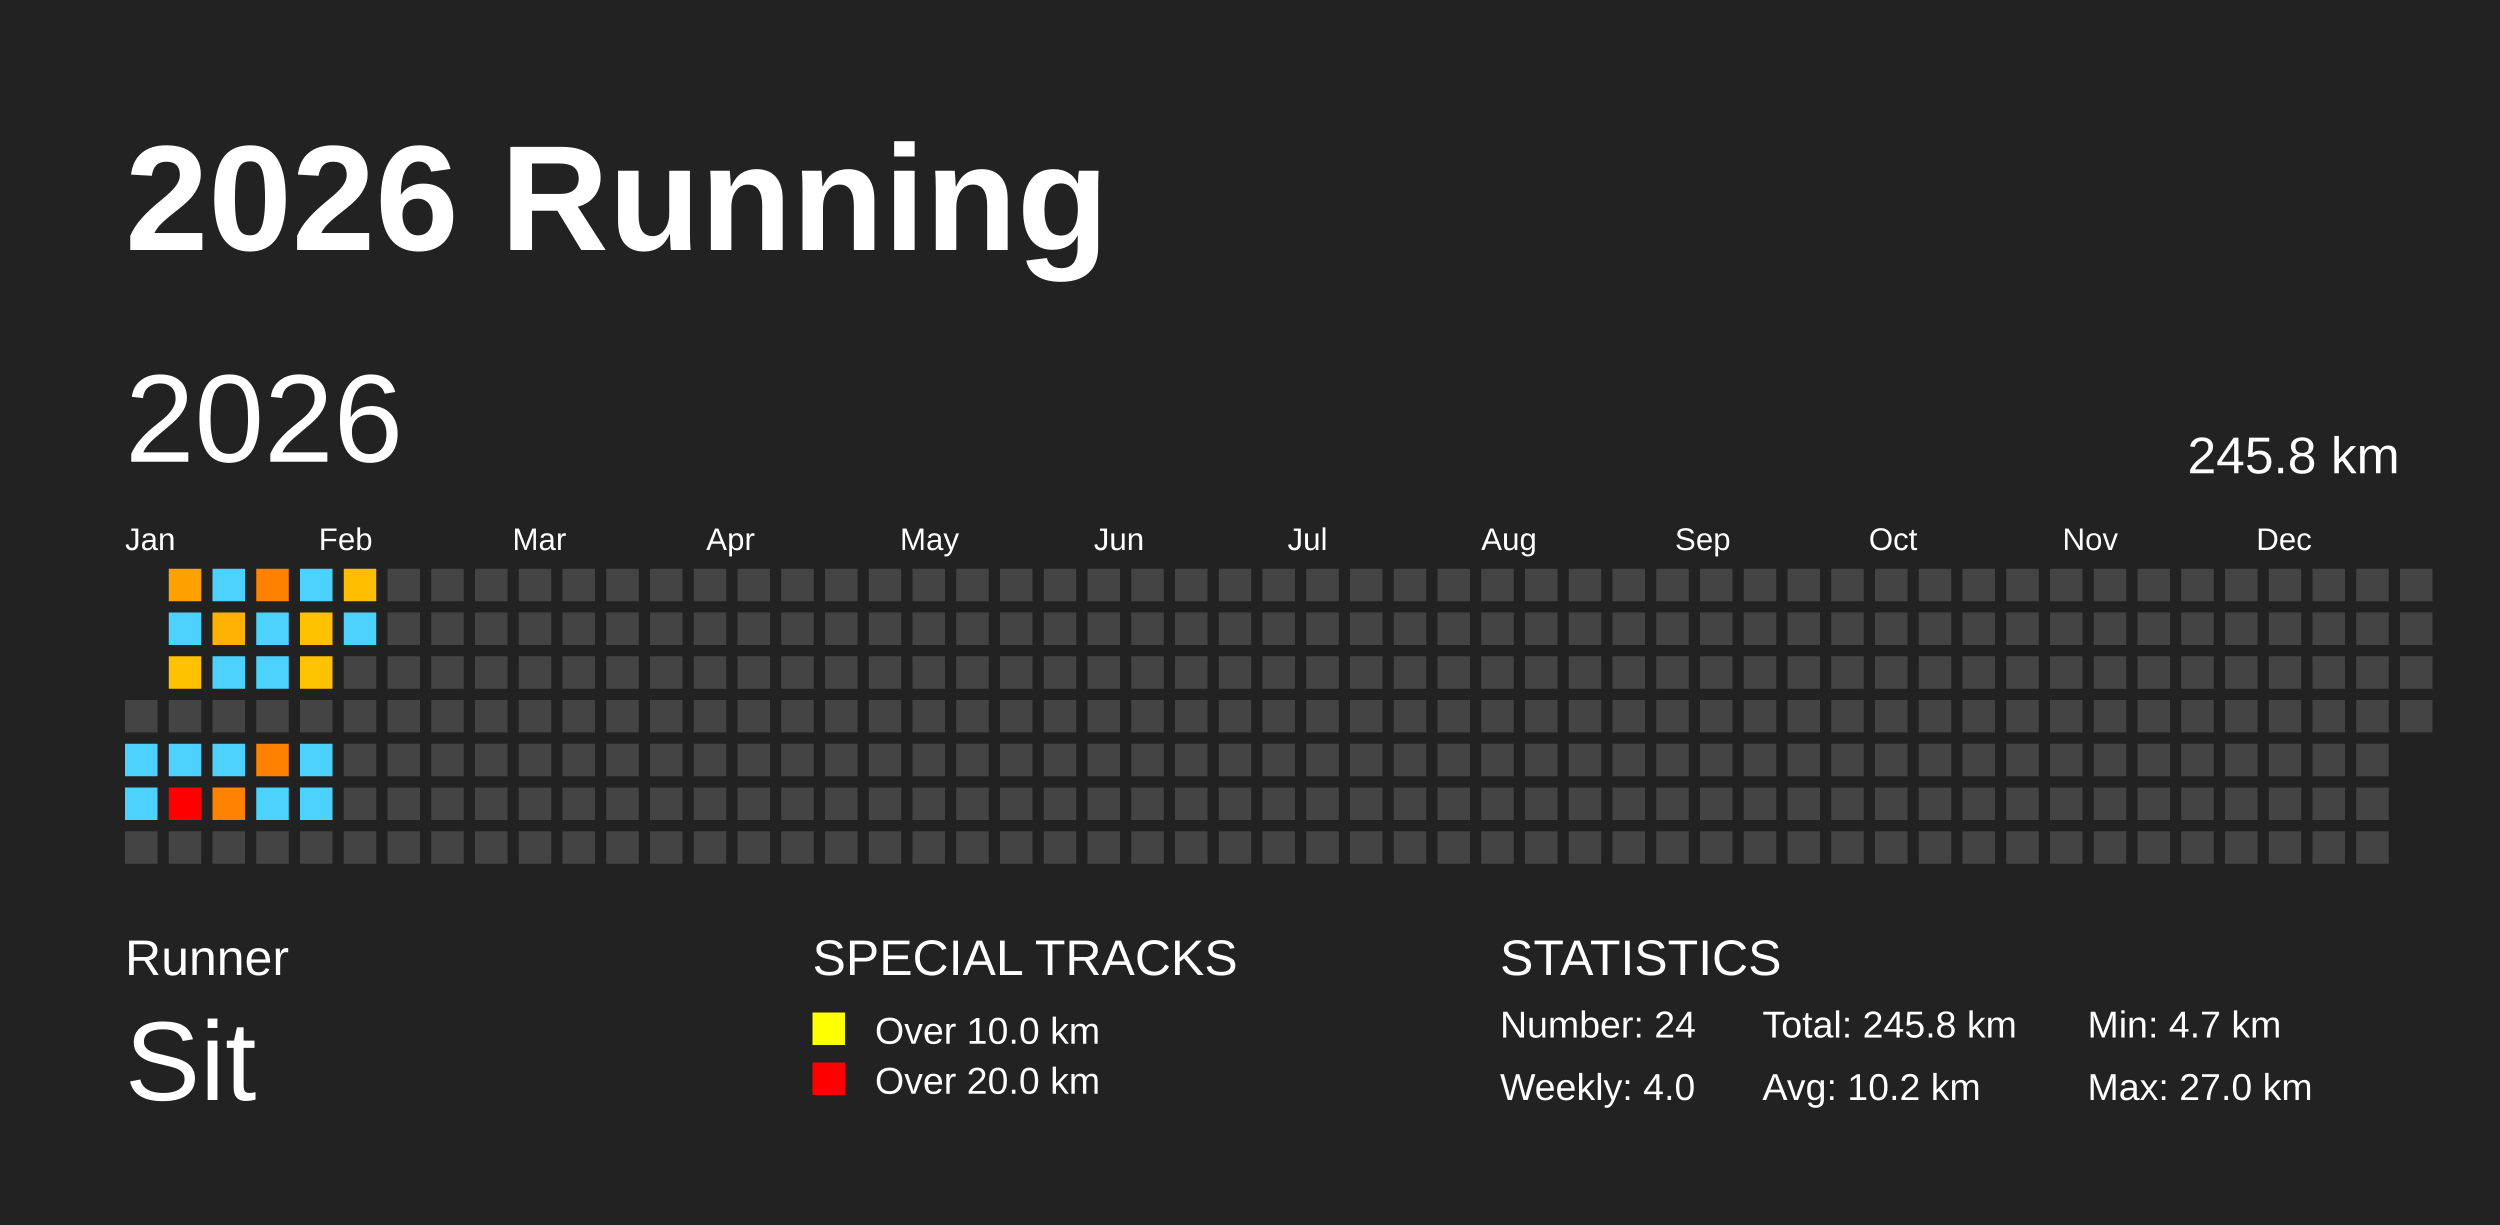
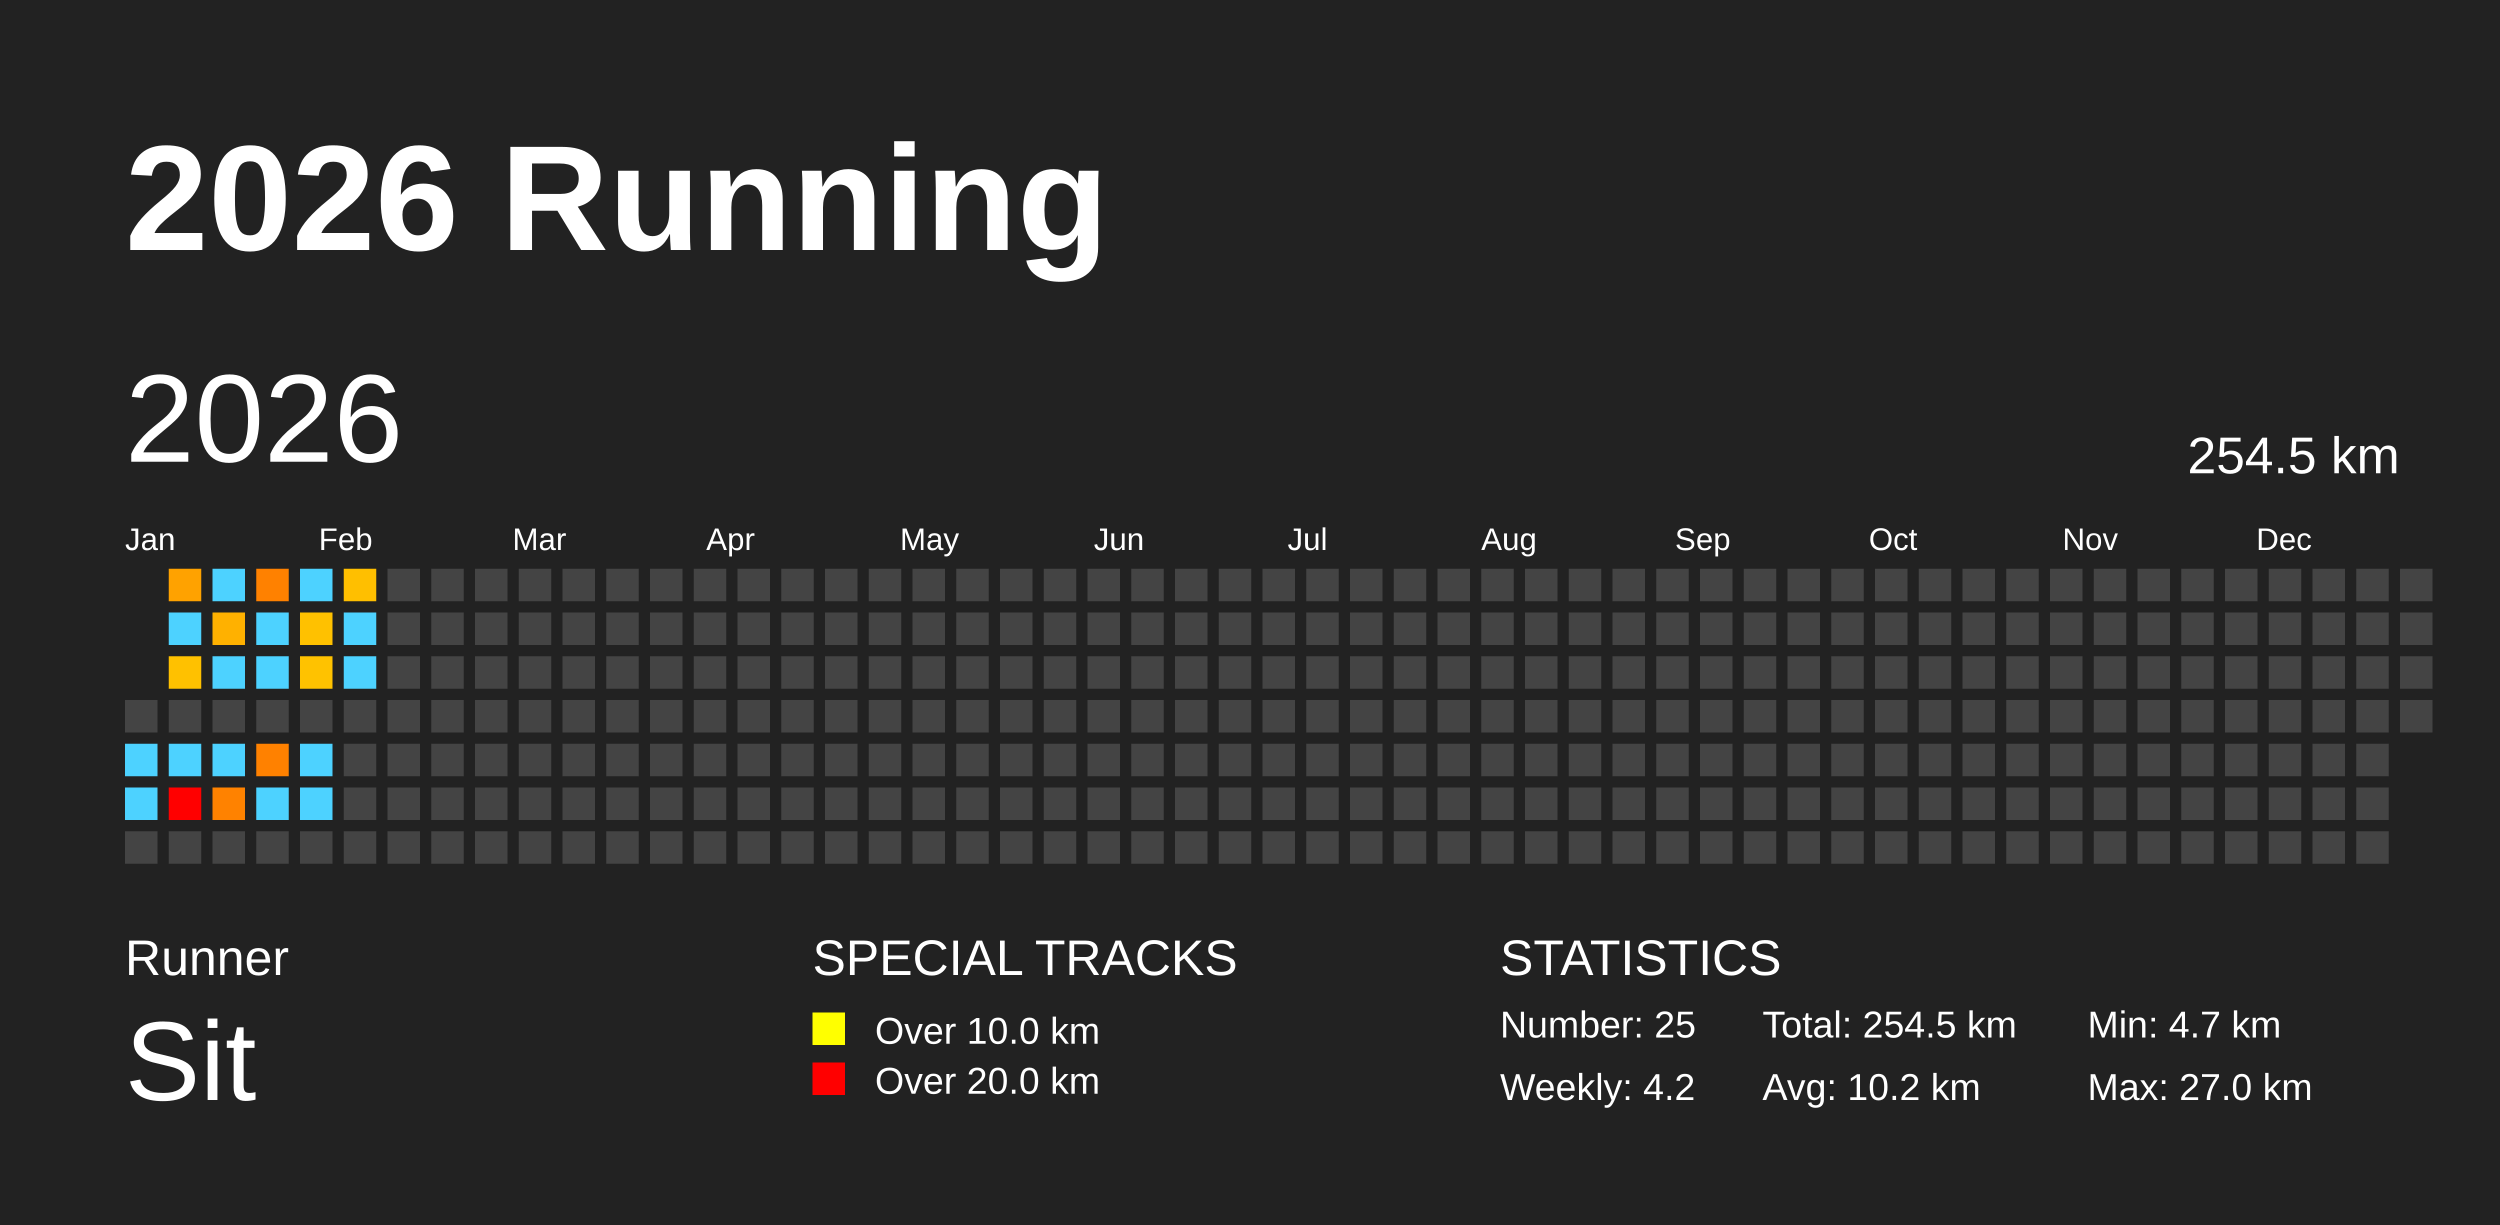
<svg xmlns="http://www.w3.org/2000/svg" baseProfile="full" height="98mm" version="1.1" viewBox="0,0,200,98" width="200mm">
  <defs />
  <rect fill="#222222" height="98" width="200" x="0" y="0" />
  <text fill="#FFFFFF" style="font-size:12px; font-family:Arial; font-weight:bold;" x="10" y="20">2026 Running</text>
  <text fill="#FFFFFF" style="font-size:4px; font-family:Arial" x="10" y="78">Runner</text>
  <text fill="#FFFFFF" style="font-size:9px; font-family:Arial" x="10" y="88">Sit</text>
  <text fill="#FFFFFF" style="font-size:4px; font-family:Arial" x="65" y="78">SPECIAL TRACKS</text>
  <rect fill="yellow" height="2.6" width="2.6" x="65" y="81" />
  <text fill="#FFFFFF" style="font-size:3px; font-family:Arial" x="70" y="83.5">Over 10.0 km</text>
  <rect fill="red" height="2.6" width="2.6" x="65" y="85" />
  <text fill="#FFFFFF" style="font-size:3px; font-family:Arial" x="70" y="87.5">Over 20.0 km</text>
  <text fill="#FFFFFF" style="font-size:4px; font-family:Arial" x="120" y="78">STATISTICS</text>
-   <text fill="#FFFFFF" style="font-size:3px; font-family:Arial" x="120" y="83">Number: 24</text>
-   <text fill="#FFFFFF" style="font-size:3px; font-family:Arial" x="120" y="88">Weekly: 4.0</text>
-   <text fill="#FFFFFF" style="font-size:3px; font-family:Arial" x="141" y="83">Total: 245.8 km</text>
+   <text fill="#FFFFFF" style="font-size:3px; font-family:Arial" x="120" y="83">Number: 25</text>
+   <text fill="#FFFFFF" style="font-size:3px; font-family:Arial" x="120" y="88">Weekly: 4.2</text>
+   <text fill="#FFFFFF" style="font-size:3px; font-family:Arial" x="141" y="83">Total: 254.5 km</text>
  <text fill="#FFFFFF" style="font-size:3px; font-family:Arial" x="141" y="88">Avg: 10.2 km</text>
  <text fill="#FFFFFF" style="font-size:3px; font-family:Arial" x="167" y="83">Min: 4.7 km</text>
  <text fill="#FFFFFF" style="font-size:3px; font-family:Arial" x="167" y="88">Max: 27.0 km</text>
  <text dominant-baseline="hanging" fill="#FFFFFF" style="font-size:10.0px; font-family:Arial;" x="10" y="30">2026</text>
-   <text dominant-baseline="hanging" fill="#FFFFFF" style="font-size:4.125px; font-family:Arial;" x="175" y="35">245.8 km</text>
+   <text dominant-baseline="hanging" fill="#FFFFFF" style="font-size:4.125px; font-family:Arial;" x="175" y="35">254.5 km</text>
  <text fill="#FFFFFF" style="font-size:2.5px; font-family:Arial" x="10.0" y="44">Jan</text>
  <text fill="#FFFFFF" style="font-size:2.5px; font-family:Arial" x="25.5" y="44">Feb</text>
  <text fill="#FFFFFF" style="font-size:2.5px; font-family:Arial" x="41.0" y="44">Mar</text>
  <text fill="#FFFFFF" style="font-size:2.5px; font-family:Arial" x="56.5" y="44">Apr</text>
  <text fill="#FFFFFF" style="font-size:2.5px; font-family:Arial" x="72.0" y="44">May</text>
  <text fill="#FFFFFF" style="font-size:2.5px; font-family:Arial" x="87.5" y="44">Jun</text>
  <text fill="#FFFFFF" style="font-size:2.5px; font-family:Arial" x="103.0" y="44">Jul</text>
  <text fill="#FFFFFF" style="font-size:2.5px; font-family:Arial" x="118.5" y="44">Aug</text>
  <text fill="#FFFFFF" style="font-size:2.5px; font-family:Arial" x="134.0" y="44">Sep</text>
  <text fill="#FFFFFF" style="font-size:2.5px; font-family:Arial" x="149.5" y="44">Oct</text>
  <text fill="#FFFFFF" style="font-size:2.5px; font-family:Arial" x="165.0" y="44">Nov</text>
  <text fill="#FFFFFF" style="font-size:2.5px; font-family:Arial" x="180.5" y="44">Dec</text>
  <rect fill="#444444" height="2.6" width="2.6" x="10.0" y="56.0" />
  <rect fill="#4dd2ff" height="2.6" width="2.6" x="10.0" y="59.5" />
  <rect fill="#4dd2ff" height="2.6" width="2.6" x="10.0" y="63.0" />
  <rect fill="#444444" height="2.6" width="2.6" x="10.0" y="66.5" />
  <rect fill="#ffa200" height="2.6" width="2.6" x="13.5" y="45.5" />
  <rect fill="#4dd2ff" height="2.6" width="2.6" x="13.5" y="49.0" />
  <rect fill="#ffc100" height="2.6" width="2.6" x="13.5" y="52.5" />
  <rect fill="#444444" height="2.6" width="2.6" x="13.5" y="56.0" />
  <rect fill="#4dd2ff" height="2.6" width="2.6" x="13.5" y="59.5" />
  <rect fill="red" height="2.6" width="2.6" x="13.5" y="63.0" />
  <rect fill="#444444" height="2.6" width="2.6" x="13.5" y="66.5" />
  <rect fill="#4dd2ff" height="2.6" width="2.6" x="17.0" y="45.5" />
  <rect fill="#ffb100" height="2.6" width="2.6" x="17.0" y="49.0" />
  <rect fill="#4dd2ff" height="2.6" width="2.6" x="17.0" y="52.5" />
  <rect fill="#444444" height="2.6" width="2.6" x="17.0" y="56.0" />
  <rect fill="#4dd2ff" height="2.6" width="2.6" x="17.0" y="59.5" />
  <rect fill="#ff8200" height="2.6" width="2.6" x="17.0" y="63.0" />
  <rect fill="#444444" height="2.6" width="2.6" x="17.0" y="66.5" />
  <rect fill="#ff8100" height="2.6" width="2.6" x="20.5" y="45.5" />
  <rect fill="#4dd2ff" height="2.6" width="2.6" x="20.5" y="49.0" />
  <rect fill="#4dd2ff" height="2.6" width="2.6" x="20.5" y="52.5" />
  <rect fill="#444444" height="2.6" width="2.6" x="20.5" y="56.0" />
  <rect fill="#ff8100" height="2.6" width="2.6" x="20.5" y="59.5" />
  <rect fill="#4dd2ff" height="2.6" width="2.6" x="20.5" y="63.0" />
  <rect fill="#444444" height="2.6" width="2.6" x="20.5" y="66.5" />
  <rect fill="#4dd2ff" height="2.6" width="2.6" x="24.0" y="45.5" />
  <rect fill="#ffc100" height="2.6" width="2.6" x="24.0" y="49.0" />
  <rect fill="#ffc200" height="2.6" width="2.6" x="24.0" y="52.5" />
  <rect fill="#444444" height="2.6" width="2.6" x="24.0" y="56.0" />
  <rect fill="#4dd2ff" height="2.6" width="2.6" x="24.0" y="59.5" />
  <rect fill="#4dd2ff" height="2.6" width="2.6" x="24.0" y="63.0" />
  <rect fill="#444444" height="2.6" width="2.6" x="24.0" y="66.5" />
  <rect fill="#ffbf00" height="2.6" width="2.6" x="27.5" y="45.5" />
  <rect fill="#4dd2ff" height="2.6" width="2.6" x="27.5" y="49.0" />
-   <rect fill="#444444" height="2.6" width="2.6" x="27.5" y="52.5" />
+   <rect fill="#4dd2ff" height="2.6" width="2.6" x="27.5" y="52.5" />
  <rect fill="#444444" height="2.6" width="2.6" x="27.5" y="56.0" />
  <rect fill="#444444" height="2.6" width="2.6" x="27.5" y="59.5" />
  <rect fill="#444444" height="2.6" width="2.6" x="27.5" y="63.0" />
  <rect fill="#444444" height="2.6" width="2.6" x="27.5" y="66.5" />
  <rect fill="#444444" height="2.6" width="2.6" x="31.0" y="45.5" />
  <rect fill="#444444" height="2.6" width="2.6" x="31.0" y="49.0" />
  <rect fill="#444444" height="2.6" width="2.6" x="31.0" y="52.5" />
  <rect fill="#444444" height="2.6" width="2.6" x="31.0" y="56.0" />
  <rect fill="#444444" height="2.6" width="2.6" x="31.0" y="59.5" />
  <rect fill="#444444" height="2.6" width="2.6" x="31.0" y="63.0" />
  <rect fill="#444444" height="2.6" width="2.6" x="31.0" y="66.5" />
  <rect fill="#444444" height="2.6" width="2.6" x="34.5" y="45.5" />
  <rect fill="#444444" height="2.6" width="2.6" x="34.5" y="49.0" />
  <rect fill="#444444" height="2.6" width="2.6" x="34.5" y="52.5" />
  <rect fill="#444444" height="2.6" width="2.6" x="34.5" y="56.0" />
  <rect fill="#444444" height="2.6" width="2.6" x="34.5" y="59.5" />
  <rect fill="#444444" height="2.6" width="2.6" x="34.5" y="63.0" />
  <rect fill="#444444" height="2.6" width="2.6" x="34.5" y="66.5" />
  <rect fill="#444444" height="2.6" width="2.6" x="38.0" y="45.5" />
  <rect fill="#444444" height="2.6" width="2.6" x="38.0" y="49.0" />
  <rect fill="#444444" height="2.6" width="2.6" x="38.0" y="52.5" />
  <rect fill="#444444" height="2.6" width="2.6" x="38.0" y="56.0" />
  <rect fill="#444444" height="2.6" width="2.6" x="38.0" y="59.5" />
  <rect fill="#444444" height="2.6" width="2.6" x="38.0" y="63.0" />
  <rect fill="#444444" height="2.6" width="2.6" x="38.0" y="66.5" />
  <rect fill="#444444" height="2.6" width="2.6" x="41.5" y="45.5" />
  <rect fill="#444444" height="2.6" width="2.6" x="41.5" y="49.0" />
  <rect fill="#444444" height="2.6" width="2.6" x="41.5" y="52.5" />
  <rect fill="#444444" height="2.6" width="2.6" x="41.5" y="56.0" />
  <rect fill="#444444" height="2.6" width="2.6" x="41.5" y="59.5" />
  <rect fill="#444444" height="2.6" width="2.6" x="41.5" y="63.0" />
  <rect fill="#444444" height="2.6" width="2.6" x="41.5" y="66.5" />
  <rect fill="#444444" height="2.6" width="2.6" x="45.0" y="45.5" />
  <rect fill="#444444" height="2.6" width="2.6" x="45.0" y="49.0" />
  <rect fill="#444444" height="2.6" width="2.6" x="45.0" y="52.5" />
  <rect fill="#444444" height="2.6" width="2.6" x="45.0" y="56.0" />
  <rect fill="#444444" height="2.6" width="2.6" x="45.0" y="59.5" />
  <rect fill="#444444" height="2.6" width="2.6" x="45.0" y="63.0" />
  <rect fill="#444444" height="2.6" width="2.6" x="45.0" y="66.5" />
  <rect fill="#444444" height="2.6" width="2.6" x="48.5" y="45.5" />
  <rect fill="#444444" height="2.6" width="2.6" x="48.5" y="49.0" />
  <rect fill="#444444" height="2.6" width="2.6" x="48.5" y="52.5" />
  <rect fill="#444444" height="2.6" width="2.6" x="48.5" y="56.0" />
  <rect fill="#444444" height="2.6" width="2.6" x="48.5" y="59.5" />
  <rect fill="#444444" height="2.6" width="2.6" x="48.5" y="63.0" />
  <rect fill="#444444" height="2.6" width="2.6" x="48.5" y="66.5" />
  <rect fill="#444444" height="2.6" width="2.6" x="52.0" y="45.5" />
  <rect fill="#444444" height="2.6" width="2.6" x="52.0" y="49.0" />
  <rect fill="#444444" height="2.6" width="2.6" x="52.0" y="52.5" />
  <rect fill="#444444" height="2.6" width="2.6" x="52.0" y="56.0" />
  <rect fill="#444444" height="2.6" width="2.6" x="52.0" y="59.5" />
  <rect fill="#444444" height="2.6" width="2.6" x="52.0" y="63.0" />
  <rect fill="#444444" height="2.6" width="2.6" x="52.0" y="66.5" />
  <rect fill="#444444" height="2.6" width="2.6" x="55.5" y="45.5" />
  <rect fill="#444444" height="2.6" width="2.6" x="55.5" y="49.0" />
  <rect fill="#444444" height="2.6" width="2.6" x="55.5" y="52.5" />
  <rect fill="#444444" height="2.6" width="2.6" x="55.5" y="56.0" />
  <rect fill="#444444" height="2.6" width="2.6" x="55.5" y="59.5" />
  <rect fill="#444444" height="2.6" width="2.6" x="55.5" y="63.0" />
  <rect fill="#444444" height="2.6" width="2.6" x="55.5" y="66.5" />
  <rect fill="#444444" height="2.6" width="2.6" x="59.0" y="45.5" />
  <rect fill="#444444" height="2.6" width="2.6" x="59.0" y="49.0" />
  <rect fill="#444444" height="2.6" width="2.6" x="59.0" y="52.5" />
  <rect fill="#444444" height="2.6" width="2.6" x="59.0" y="56.0" />
  <rect fill="#444444" height="2.6" width="2.6" x="59.0" y="59.5" />
  <rect fill="#444444" height="2.6" width="2.6" x="59.0" y="63.0" />
  <rect fill="#444444" height="2.6" width="2.6" x="59.0" y="66.5" />
  <rect fill="#444444" height="2.6" width="2.6" x="62.5" y="45.5" />
  <rect fill="#444444" height="2.6" width="2.6" x="62.5" y="49.0" />
  <rect fill="#444444" height="2.6" width="2.6" x="62.5" y="52.5" />
  <rect fill="#444444" height="2.6" width="2.6" x="62.5" y="56.0" />
  <rect fill="#444444" height="2.6" width="2.6" x="62.5" y="59.5" />
  <rect fill="#444444" height="2.6" width="2.6" x="62.5" y="63.0" />
  <rect fill="#444444" height="2.6" width="2.6" x="62.5" y="66.5" />
  <rect fill="#444444" height="2.6" width="2.6" x="66.0" y="45.5" />
  <rect fill="#444444" height="2.6" width="2.6" x="66.0" y="49.0" />
  <rect fill="#444444" height="2.6" width="2.6" x="66.0" y="52.5" />
  <rect fill="#444444" height="2.6" width="2.6" x="66.0" y="56.0" />
  <rect fill="#444444" height="2.6" width="2.6" x="66.0" y="59.5" />
  <rect fill="#444444" height="2.6" width="2.6" x="66.0" y="63.0" />
  <rect fill="#444444" height="2.6" width="2.6" x="66.0" y="66.5" />
  <rect fill="#444444" height="2.6" width="2.6" x="69.5" y="45.5" />
  <rect fill="#444444" height="2.6" width="2.6" x="69.5" y="49.0" />
  <rect fill="#444444" height="2.6" width="2.6" x="69.5" y="52.5" />
  <rect fill="#444444" height="2.6" width="2.6" x="69.5" y="56.0" />
  <rect fill="#444444" height="2.6" width="2.6" x="69.5" y="59.5" />
  <rect fill="#444444" height="2.6" width="2.6" x="69.5" y="63.0" />
  <rect fill="#444444" height="2.6" width="2.6" x="69.5" y="66.5" />
  <rect fill="#444444" height="2.6" width="2.6" x="73.0" y="45.5" />
  <rect fill="#444444" height="2.6" width="2.6" x="73.0" y="49.0" />
  <rect fill="#444444" height="2.6" width="2.6" x="73.0" y="52.5" />
  <rect fill="#444444" height="2.6" width="2.6" x="73.0" y="56.0" />
  <rect fill="#444444" height="2.6" width="2.6" x="73.0" y="59.5" />
  <rect fill="#444444" height="2.6" width="2.6" x="73.0" y="63.0" />
  <rect fill="#444444" height="2.6" width="2.6" x="73.0" y="66.5" />
  <rect fill="#444444" height="2.6" width="2.6" x="76.5" y="45.5" />
  <rect fill="#444444" height="2.6" width="2.6" x="76.5" y="49.0" />
  <rect fill="#444444" height="2.6" width="2.6" x="76.5" y="52.5" />
  <rect fill="#444444" height="2.6" width="2.6" x="76.5" y="56.0" />
  <rect fill="#444444" height="2.6" width="2.6" x="76.5" y="59.5" />
  <rect fill="#444444" height="2.6" width="2.6" x="76.5" y="63.0" />
  <rect fill="#444444" height="2.6" width="2.6" x="76.5" y="66.5" />
  <rect fill="#444444" height="2.6" width="2.6" x="80.0" y="45.5" />
  <rect fill="#444444" height="2.6" width="2.6" x="80.0" y="49.0" />
  <rect fill="#444444" height="2.6" width="2.6" x="80.0" y="52.5" />
  <rect fill="#444444" height="2.6" width="2.6" x="80.0" y="56.0" />
  <rect fill="#444444" height="2.6" width="2.6" x="80.0" y="59.5" />
  <rect fill="#444444" height="2.6" width="2.6" x="80.0" y="63.0" />
  <rect fill="#444444" height="2.6" width="2.6" x="80.0" y="66.5" />
  <rect fill="#444444" height="2.6" width="2.6" x="83.5" y="45.5" />
  <rect fill="#444444" height="2.6" width="2.6" x="83.5" y="49.0" />
  <rect fill="#444444" height="2.6" width="2.6" x="83.5" y="52.5" />
  <rect fill="#444444" height="2.6" width="2.6" x="83.5" y="56.0" />
  <rect fill="#444444" height="2.6" width="2.6" x="83.5" y="59.5" />
  <rect fill="#444444" height="2.6" width="2.6" x="83.5" y="63.0" />
  <rect fill="#444444" height="2.6" width="2.6" x="83.5" y="66.5" />
  <rect fill="#444444" height="2.6" width="2.6" x="87.0" y="45.5" />
  <rect fill="#444444" height="2.6" width="2.6" x="87.0" y="49.0" />
  <rect fill="#444444" height="2.6" width="2.6" x="87.0" y="52.5" />
  <rect fill="#444444" height="2.6" width="2.6" x="87.0" y="56.0" />
  <rect fill="#444444" height="2.6" width="2.6" x="87.0" y="59.5" />
  <rect fill="#444444" height="2.6" width="2.6" x="87.0" y="63.0" />
  <rect fill="#444444" height="2.6" width="2.6" x="87.0" y="66.5" />
  <rect fill="#444444" height="2.6" width="2.6" x="90.5" y="45.5" />
  <rect fill="#444444" height="2.6" width="2.6" x="90.5" y="49.0" />
  <rect fill="#444444" height="2.6" width="2.6" x="90.5" y="52.5" />
  <rect fill="#444444" height="2.6" width="2.6" x="90.5" y="56.0" />
  <rect fill="#444444" height="2.6" width="2.6" x="90.5" y="59.5" />
  <rect fill="#444444" height="2.6" width="2.6" x="90.5" y="63.0" />
  <rect fill="#444444" height="2.6" width="2.6" x="90.5" y="66.5" />
  <rect fill="#444444" height="2.6" width="2.6" x="94.0" y="45.5" />
  <rect fill="#444444" height="2.6" width="2.6" x="94.0" y="49.0" />
  <rect fill="#444444" height="2.6" width="2.6" x="94.0" y="52.5" />
  <rect fill="#444444" height="2.6" width="2.6" x="94.0" y="56.0" />
  <rect fill="#444444" height="2.6" width="2.6" x="94.0" y="59.5" />
  <rect fill="#444444" height="2.6" width="2.6" x="94.0" y="63.0" />
  <rect fill="#444444" height="2.6" width="2.6" x="94.0" y="66.5" />
  <rect fill="#444444" height="2.6" width="2.6" x="97.5" y="45.5" />
  <rect fill="#444444" height="2.6" width="2.6" x="97.5" y="49.0" />
  <rect fill="#444444" height="2.6" width="2.6" x="97.5" y="52.5" />
  <rect fill="#444444" height="2.6" width="2.6" x="97.5" y="56.0" />
  <rect fill="#444444" height="2.6" width="2.6" x="97.5" y="59.5" />
  <rect fill="#444444" height="2.6" width="2.6" x="97.5" y="63.0" />
  <rect fill="#444444" height="2.6" width="2.6" x="97.5" y="66.5" />
  <rect fill="#444444" height="2.6" width="2.6" x="101.0" y="45.5" />
  <rect fill="#444444" height="2.6" width="2.6" x="101.0" y="49.0" />
  <rect fill="#444444" height="2.6" width="2.6" x="101.0" y="52.5" />
  <rect fill="#444444" height="2.6" width="2.6" x="101.0" y="56.0" />
  <rect fill="#444444" height="2.6" width="2.6" x="101.0" y="59.5" />
  <rect fill="#444444" height="2.6" width="2.6" x="101.0" y="63.0" />
  <rect fill="#444444" height="2.6" width="2.6" x="101.0" y="66.5" />
  <rect fill="#444444" height="2.6" width="2.6" x="104.5" y="45.5" />
  <rect fill="#444444" height="2.6" width="2.6" x="104.5" y="49.0" />
  <rect fill="#444444" height="2.6" width="2.6" x="104.5" y="52.5" />
  <rect fill="#444444" height="2.6" width="2.6" x="104.5" y="56.0" />
  <rect fill="#444444" height="2.6" width="2.6" x="104.5" y="59.5" />
  <rect fill="#444444" height="2.6" width="2.6" x="104.5" y="63.0" />
  <rect fill="#444444" height="2.6" width="2.6" x="104.5" y="66.5" />
  <rect fill="#444444" height="2.6" width="2.6" x="108.0" y="45.5" />
  <rect fill="#444444" height="2.6" width="2.6" x="108.0" y="49.0" />
  <rect fill="#444444" height="2.6" width="2.6" x="108.0" y="52.5" />
  <rect fill="#444444" height="2.6" width="2.6" x="108.0" y="56.0" />
  <rect fill="#444444" height="2.6" width="2.6" x="108.0" y="59.5" />
  <rect fill="#444444" height="2.6" width="2.6" x="108.0" y="63.0" />
  <rect fill="#444444" height="2.6" width="2.6" x="108.0" y="66.5" />
  <rect fill="#444444" height="2.6" width="2.6" x="111.5" y="45.5" />
  <rect fill="#444444" height="2.6" width="2.6" x="111.5" y="49.0" />
  <rect fill="#444444" height="2.6" width="2.6" x="111.5" y="52.5" />
  <rect fill="#444444" height="2.6" width="2.6" x="111.5" y="56.0" />
  <rect fill="#444444" height="2.6" width="2.6" x="111.5" y="59.5" />
  <rect fill="#444444" height="2.6" width="2.6" x="111.5" y="63.0" />
  <rect fill="#444444" height="2.6" width="2.6" x="111.5" y="66.5" />
  <rect fill="#444444" height="2.6" width="2.6" x="115.0" y="45.5" />
  <rect fill="#444444" height="2.6" width="2.6" x="115.0" y="49.0" />
  <rect fill="#444444" height="2.6" width="2.6" x="115.0" y="52.5" />
  <rect fill="#444444" height="2.6" width="2.6" x="115.0" y="56.0" />
  <rect fill="#444444" height="2.6" width="2.6" x="115.0" y="59.5" />
  <rect fill="#444444" height="2.6" width="2.6" x="115.0" y="63.0" />
  <rect fill="#444444" height="2.6" width="2.6" x="115.0" y="66.5" />
  <rect fill="#444444" height="2.6" width="2.6" x="118.5" y="45.5" />
  <rect fill="#444444" height="2.6" width="2.6" x="118.5" y="49.0" />
  <rect fill="#444444" height="2.6" width="2.6" x="118.5" y="52.5" />
  <rect fill="#444444" height="2.6" width="2.6" x="118.5" y="56.0" />
  <rect fill="#444444" height="2.6" width="2.6" x="118.5" y="59.5" />
  <rect fill="#444444" height="2.6" width="2.6" x="118.5" y="63.0" />
  <rect fill="#444444" height="2.6" width="2.6" x="118.5" y="66.5" />
  <rect fill="#444444" height="2.6" width="2.6" x="122.0" y="45.5" />
  <rect fill="#444444" height="2.6" width="2.6" x="122.0" y="49.0" />
  <rect fill="#444444" height="2.6" width="2.6" x="122.0" y="52.5" />
  <rect fill="#444444" height="2.6" width="2.6" x="122.0" y="56.0" />
  <rect fill="#444444" height="2.6" width="2.6" x="122.0" y="59.5" />
  <rect fill="#444444" height="2.6" width="2.6" x="122.0" y="63.0" />
  <rect fill="#444444" height="2.6" width="2.6" x="122.0" y="66.5" />
  <rect fill="#444444" height="2.6" width="2.6" x="125.5" y="45.5" />
  <rect fill="#444444" height="2.6" width="2.6" x="125.5" y="49.0" />
  <rect fill="#444444" height="2.6" width="2.6" x="125.5" y="52.5" />
  <rect fill="#444444" height="2.6" width="2.6" x="125.5" y="56.0" />
  <rect fill="#444444" height="2.6" width="2.6" x="125.5" y="59.5" />
  <rect fill="#444444" height="2.6" width="2.6" x="125.5" y="63.0" />
  <rect fill="#444444" height="2.6" width="2.6" x="125.5" y="66.5" />
  <rect fill="#444444" height="2.6" width="2.6" x="129.0" y="45.5" />
  <rect fill="#444444" height="2.6" width="2.6" x="129.0" y="49.0" />
  <rect fill="#444444" height="2.6" width="2.6" x="129.0" y="52.5" />
  <rect fill="#444444" height="2.6" width="2.6" x="129.0" y="56.0" />
  <rect fill="#444444" height="2.6" width="2.6" x="129.0" y="59.5" />
  <rect fill="#444444" height="2.6" width="2.6" x="129.0" y="63.0" />
  <rect fill="#444444" height="2.6" width="2.6" x="129.0" y="66.5" />
  <rect fill="#444444" height="2.6" width="2.6" x="132.5" y="45.5" />
  <rect fill="#444444" height="2.6" width="2.6" x="132.5" y="49.0" />
  <rect fill="#444444" height="2.6" width="2.6" x="132.5" y="52.5" />
  <rect fill="#444444" height="2.6" width="2.6" x="132.5" y="56.0" />
  <rect fill="#444444" height="2.6" width="2.6" x="132.5" y="59.5" />
  <rect fill="#444444" height="2.6" width="2.6" x="132.5" y="63.0" />
  <rect fill="#444444" height="2.6" width="2.6" x="132.5" y="66.5" />
  <rect fill="#444444" height="2.6" width="2.6" x="136.0" y="45.5" />
  <rect fill="#444444" height="2.6" width="2.6" x="136.0" y="49.0" />
  <rect fill="#444444" height="2.6" width="2.6" x="136.0" y="52.5" />
  <rect fill="#444444" height="2.6" width="2.6" x="136.0" y="56.0" />
  <rect fill="#444444" height="2.6" width="2.6" x="136.0" y="59.5" />
  <rect fill="#444444" height="2.6" width="2.6" x="136.0" y="63.0" />
  <rect fill="#444444" height="2.6" width="2.6" x="136.0" y="66.5" />
  <rect fill="#444444" height="2.6" width="2.6" x="139.5" y="45.5" />
  <rect fill="#444444" height="2.6" width="2.6" x="139.5" y="49.0" />
  <rect fill="#444444" height="2.6" width="2.6" x="139.5" y="52.5" />
  <rect fill="#444444" height="2.6" width="2.6" x="139.5" y="56.0" />
  <rect fill="#444444" height="2.6" width="2.6" x="139.5" y="59.5" />
  <rect fill="#444444" height="2.6" width="2.6" x="139.5" y="63.0" />
  <rect fill="#444444" height="2.6" width="2.6" x="139.5" y="66.5" />
  <rect fill="#444444" height="2.6" width="2.6" x="143.0" y="45.5" />
  <rect fill="#444444" height="2.6" width="2.6" x="143.0" y="49.0" />
  <rect fill="#444444" height="2.6" width="2.6" x="143.0" y="52.5" />
  <rect fill="#444444" height="2.6" width="2.6" x="143.0" y="56.0" />
  <rect fill="#444444" height="2.6" width="2.6" x="143.0" y="59.5" />
  <rect fill="#444444" height="2.6" width="2.6" x="143.0" y="63.0" />
  <rect fill="#444444" height="2.6" width="2.6" x="143.0" y="66.5" />
  <rect fill="#444444" height="2.6" width="2.6" x="146.5" y="45.5" />
  <rect fill="#444444" height="2.6" width="2.6" x="146.5" y="49.0" />
  <rect fill="#444444" height="2.6" width="2.6" x="146.5" y="52.5" />
  <rect fill="#444444" height="2.6" width="2.6" x="146.5" y="56.0" />
  <rect fill="#444444" height="2.6" width="2.6" x="146.5" y="59.5" />
  <rect fill="#444444" height="2.6" width="2.6" x="146.5" y="63.0" />
  <rect fill="#444444" height="2.6" width="2.6" x="146.5" y="66.5" />
  <rect fill="#444444" height="2.6" width="2.6" x="150.0" y="45.5" />
  <rect fill="#444444" height="2.6" width="2.6" x="150.0" y="49.0" />
  <rect fill="#444444" height="2.6" width="2.6" x="150.0" y="52.5" />
  <rect fill="#444444" height="2.6" width="2.6" x="150.0" y="56.0" />
  <rect fill="#444444" height="2.6" width="2.6" x="150.0" y="59.5" />
  <rect fill="#444444" height="2.6" width="2.6" x="150.0" y="63.0" />
  <rect fill="#444444" height="2.6" width="2.6" x="150.0" y="66.5" />
  <rect fill="#444444" height="2.6" width="2.6" x="153.5" y="45.5" />
  <rect fill="#444444" height="2.6" width="2.6" x="153.5" y="49.0" />
  <rect fill="#444444" height="2.6" width="2.6" x="153.5" y="52.5" />
  <rect fill="#444444" height="2.6" width="2.6" x="153.5" y="56.0" />
  <rect fill="#444444" height="2.6" width="2.6" x="153.5" y="59.5" />
  <rect fill="#444444" height="2.6" width="2.6" x="153.5" y="63.0" />
  <rect fill="#444444" height="2.6" width="2.6" x="153.5" y="66.5" />
  <rect fill="#444444" height="2.6" width="2.6" x="157.0" y="45.5" />
  <rect fill="#444444" height="2.6" width="2.6" x="157.0" y="49.0" />
  <rect fill="#444444" height="2.6" width="2.6" x="157.0" y="52.5" />
  <rect fill="#444444" height="2.6" width="2.6" x="157.0" y="56.0" />
  <rect fill="#444444" height="2.6" width="2.6" x="157.0" y="59.5" />
  <rect fill="#444444" height="2.6" width="2.6" x="157.0" y="63.0" />
  <rect fill="#444444" height="2.6" width="2.6" x="157.0" y="66.5" />
  <rect fill="#444444" height="2.6" width="2.6" x="160.5" y="45.5" />
  <rect fill="#444444" height="2.6" width="2.6" x="160.5" y="49.0" />
  <rect fill="#444444" height="2.6" width="2.6" x="160.5" y="52.5" />
  <rect fill="#444444" height="2.6" width="2.6" x="160.5" y="56.0" />
  <rect fill="#444444" height="2.6" width="2.6" x="160.5" y="59.5" />
  <rect fill="#444444" height="2.6" width="2.6" x="160.5" y="63.0" />
  <rect fill="#444444" height="2.6" width="2.6" x="160.5" y="66.5" />
  <rect fill="#444444" height="2.6" width="2.6" x="164.0" y="45.5" />
  <rect fill="#444444" height="2.6" width="2.6" x="164.0" y="49.0" />
  <rect fill="#444444" height="2.6" width="2.6" x="164.0" y="52.5" />
  <rect fill="#444444" height="2.6" width="2.6" x="164.0" y="56.0" />
  <rect fill="#444444" height="2.6" width="2.6" x="164.0" y="59.5" />
  <rect fill="#444444" height="2.6" width="2.6" x="164.0" y="63.0" />
  <rect fill="#444444" height="2.6" width="2.6" x="164.0" y="66.5" />
  <rect fill="#444444" height="2.6" width="2.6" x="167.5" y="45.5" />
  <rect fill="#444444" height="2.6" width="2.6" x="167.5" y="49.0" />
  <rect fill="#444444" height="2.6" width="2.6" x="167.5" y="52.5" />
  <rect fill="#444444" height="2.6" width="2.6" x="167.5" y="56.0" />
  <rect fill="#444444" height="2.6" width="2.6" x="167.5" y="59.5" />
  <rect fill="#444444" height="2.6" width="2.6" x="167.5" y="63.0" />
  <rect fill="#444444" height="2.6" width="2.6" x="167.5" y="66.5" />
  <rect fill="#444444" height="2.6" width="2.6" x="171.0" y="45.5" />
  <rect fill="#444444" height="2.6" width="2.6" x="171.0" y="49.0" />
  <rect fill="#444444" height="2.6" width="2.6" x="171.0" y="52.5" />
  <rect fill="#444444" height="2.6" width="2.6" x="171.0" y="56.0" />
  <rect fill="#444444" height="2.6" width="2.6" x="171.0" y="59.5" />
  <rect fill="#444444" height="2.6" width="2.6" x="171.0" y="63.0" />
  <rect fill="#444444" height="2.6" width="2.6" x="171.0" y="66.5" />
  <rect fill="#444444" height="2.6" width="2.6" x="174.5" y="45.5" />
  <rect fill="#444444" height="2.6" width="2.6" x="174.5" y="49.0" />
  <rect fill="#444444" height="2.6" width="2.6" x="174.5" y="52.5" />
  <rect fill="#444444" height="2.6" width="2.6" x="174.5" y="56.0" />
  <rect fill="#444444" height="2.6" width="2.6" x="174.5" y="59.5" />
  <rect fill="#444444" height="2.6" width="2.6" x="174.5" y="63.0" />
  <rect fill="#444444" height="2.6" width="2.6" x="174.5" y="66.5" />
  <rect fill="#444444" height="2.6" width="2.6" x="178.0" y="45.5" />
  <rect fill="#444444" height="2.6" width="2.6" x="178.0" y="49.0" />
  <rect fill="#444444" height="2.6" width="2.6" x="178.0" y="52.5" />
  <rect fill="#444444" height="2.6" width="2.6" x="178.0" y="56.0" />
  <rect fill="#444444" height="2.6" width="2.6" x="178.0" y="59.5" />
  <rect fill="#444444" height="2.6" width="2.6" x="178.0" y="63.0" />
  <rect fill="#444444" height="2.6" width="2.6" x="178.0" y="66.5" />
  <rect fill="#444444" height="2.6" width="2.6" x="181.5" y="45.5" />
  <rect fill="#444444" height="2.6" width="2.6" x="181.5" y="49.0" />
  <rect fill="#444444" height="2.6" width="2.6" x="181.5" y="52.5" />
  <rect fill="#444444" height="2.6" width="2.6" x="181.5" y="56.0" />
  <rect fill="#444444" height="2.6" width="2.6" x="181.5" y="59.5" />
  <rect fill="#444444" height="2.6" width="2.6" x="181.5" y="63.0" />
  <rect fill="#444444" height="2.6" width="2.6" x="181.5" y="66.5" />
  <rect fill="#444444" height="2.6" width="2.6" x="185.0" y="45.5" />
  <rect fill="#444444" height="2.6" width="2.6" x="185.0" y="49.0" />
  <rect fill="#444444" height="2.6" width="2.6" x="185.0" y="52.5" />
  <rect fill="#444444" height="2.6" width="2.6" x="185.0" y="56.0" />
  <rect fill="#444444" height="2.6" width="2.6" x="185.0" y="59.5" />
  <rect fill="#444444" height="2.6" width="2.6" x="185.0" y="63.0" />
  <rect fill="#444444" height="2.6" width="2.6" x="185.0" y="66.5" />
  <rect fill="#444444" height="2.6" width="2.6" x="188.5" y="45.5" />
  <rect fill="#444444" height="2.6" width="2.6" x="188.5" y="49.0" />
  <rect fill="#444444" height="2.6" width="2.6" x="188.5" y="52.5" />
  <rect fill="#444444" height="2.6" width="2.6" x="188.5" y="56.0" />
  <rect fill="#444444" height="2.6" width="2.6" x="188.5" y="59.5" />
  <rect fill="#444444" height="2.6" width="2.6" x="188.5" y="63.0" />
  <rect fill="#444444" height="2.6" width="2.6" x="188.5" y="66.5" />
  <rect fill="#444444" height="2.6" width="2.6" x="192.0" y="45.5" />
  <rect fill="#444444" height="2.6" width="2.6" x="192.0" y="49.0" />
  <rect fill="#444444" height="2.6" width="2.6" x="192.0" y="52.5" />
  <rect fill="#444444" height="2.6" width="2.6" x="192.0" y="56.0" />
</svg>
